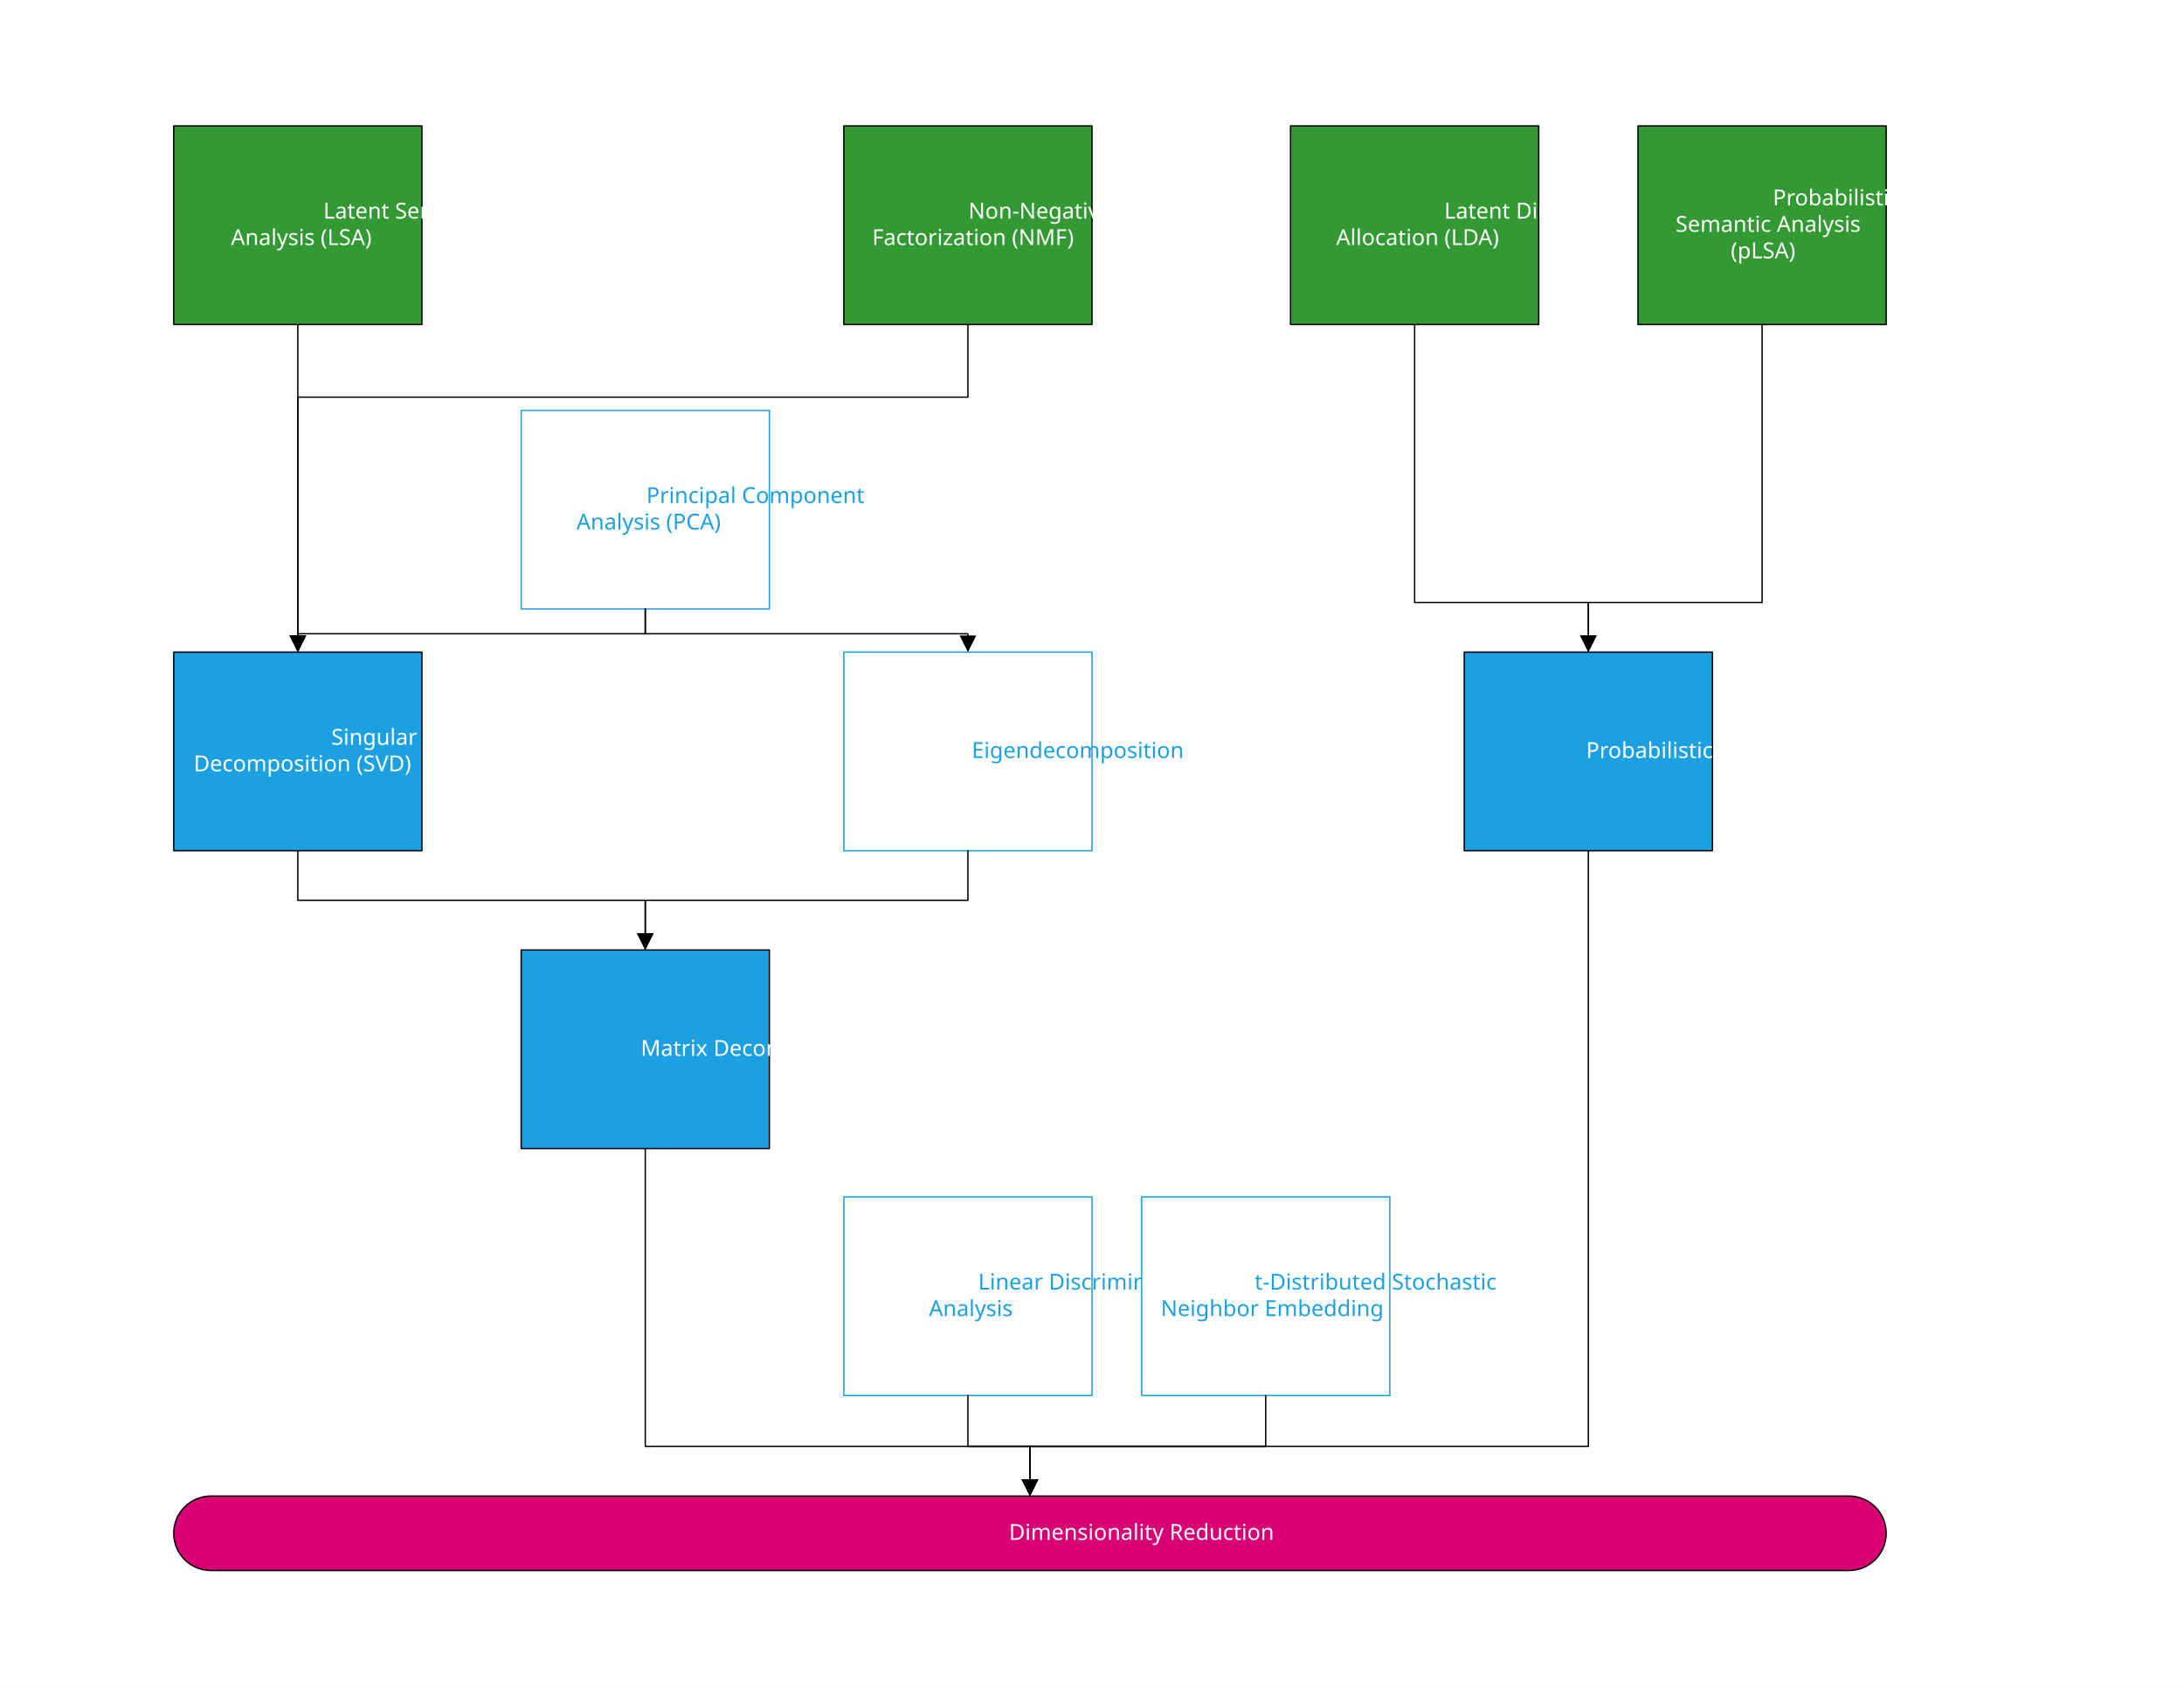
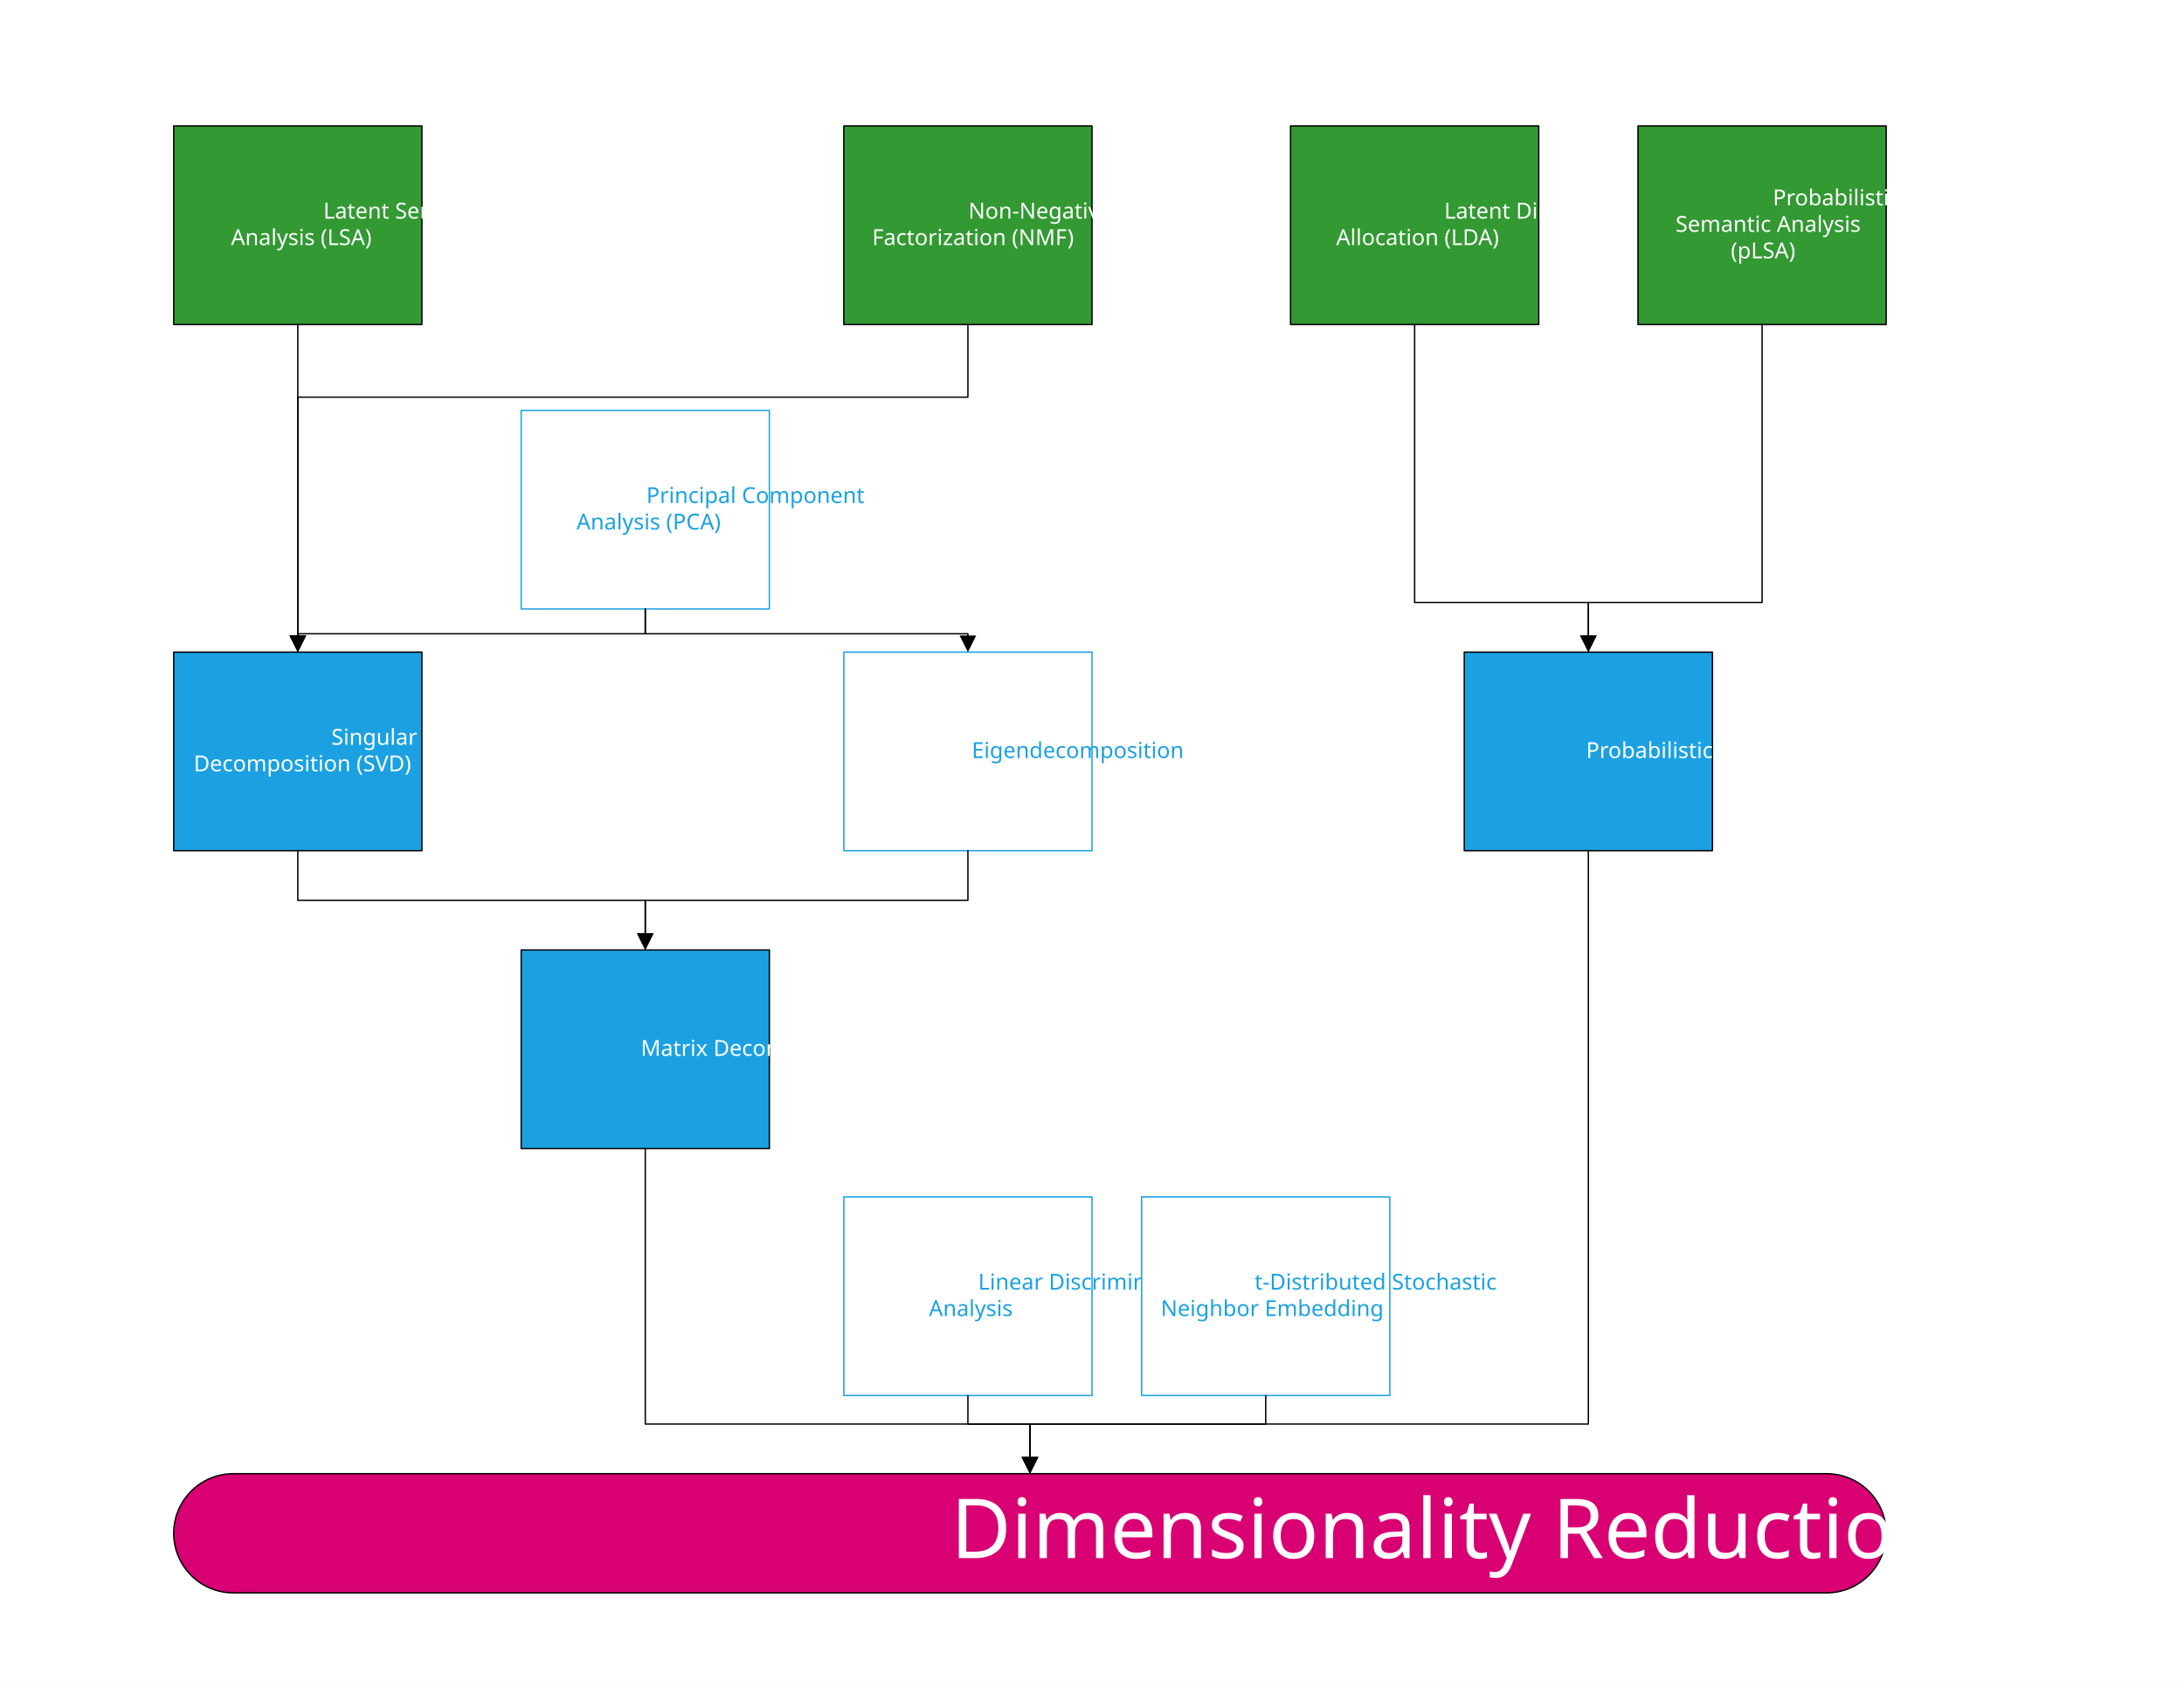
- <svg xmlns="http://www.w3.org/2000/svg" xmlns:ns1="http://schemas.microsoft.com/visio/2003/SVGExtensions/" xmlns:xlink="http://www.w3.org/1999/xlink" width="11in" height="8.5in" viewBox="0 0 792 612" xml:space="preserve" color-interpolation-filters="sRGB" class="st11">
+ <svg xmlns="http://www.w3.org/2000/svg" xmlns:ns1="http://schemas.microsoft.com/visio/2003/SVGExtensions/" xmlns:xlink="http://www.w3.org/1999/xlink" width="11in" height="8.5in" viewBox="0 0 792 612" xml:space="preserve" color-interpolation-filters="sRGB" class="st12">
  <ns1:documentProperties ns1:langID="1033" ns1:viewMarkup="false">
    <ns1:userDefs>
      <ns1:ud ns1:nameU="msvNoAutoConnect" ns1:val="VT0(0):26" />
    </ns1:userDefs>
  </ns1:documentProperties>
  <style type="text/css">
	
		.st1 {fill:url(#grad3-4);stroke:none;stroke-linecap:round;stroke-linejoin:round;stroke-width:0.5}
		.st2 {fill:#339933;stroke:#000000;stroke-linecap:round;stroke-linejoin:round;stroke-width:0.5}
		.st3 {fill:#ffffff;font-family:Segoe UI;font-size:0.667em}
		.st4 {font-size:1em}
		.st5 {fill:#1ba1e2;stroke:#000000;stroke-linecap:round;stroke-linejoin:round;stroke-width:0.5}
		.st6 {fill:#ffffff;stroke:#1ba1e2;stroke-linecap:round;stroke-linejoin:round;stroke-width:0.5}
		.st7 {fill:#1ba1e2;font-family:Segoe UI;font-size:0.667em}
		.st8 {fill:#d80073;stroke:#000000;stroke-linecap:round;stroke-linejoin:round;stroke-width:0.5}
- 		.st9 {marker-end:url(#mrkr4-55);stroke:#000000;stroke-linecap:round;stroke-linejoin:round;stroke-width:0.5}
- 		.st10 {fill:#000000;fill-opacity:1;stroke:#000000;stroke-opacity:1;stroke-width:0.166}
- 		.st11 {fill:none;fill-rule:evenodd;font-size:12px;overflow:visible;stroke-linecap:square;stroke-miterlimit:3}
+ 		.st9 {fill:#ffffff;font-family:Segoe UI;font-size:2.5em}
+ 		.st10 {marker-end:url(#mrkr4-55);stroke:#000000;stroke-linecap:round;stroke-linejoin:round;stroke-width:0.5}
+ 		.st11 {fill:#000000;fill-opacity:1;stroke:#000000;stroke-opacity:1;stroke-width:0.166}
+ 		.st12 {fill:none;fill-rule:evenodd;font-size:12px;overflow:visible;stroke-linecap:square;stroke-miterlimit:3}
	
	</style>
  <defs id="Patterns_And_Gradients">
    <radialGradient id="grad3-4" cx="0.5" cy="0.5" r="0.73">
      <stop offset="0" stop-color="#ffffff" stop-opacity="1" />
      <stop offset="1" stop-color="#ffffff" stop-opacity="1" />
    </radialGradient>
  </defs>
  <defs id="Markers">
    <g id="lend4">
      <path d="M 2 1 L 0 0 L 2 -1 L 2 1 " style="stroke:none" />
    </g>
-     <marker id="mrkr4-55" class="st10" ns1:arrowType="4" ns1:arrowSize="2" ns1:setback="12.08" refX="-12.08" orient="auto" markerUnits="strokeWidth" overflow="visible">
+     <marker id="mrkr4-55" class="st11" ns1:arrowType="4" ns1:arrowSize="2" ns1:setback="12.08" refX="-12.08" orient="auto" markerUnits="strokeWidth" overflow="visible">
      <use xlink:href="#lend4" transform="scale(-6.04,-6.04) " />
    </marker>
  </defs>
  <g ns1:mID="12" ns1:index="1" ns1:groupContext="backgroundPage">
    <ns1:userDefs>
      <ns1:ud ns1:nameU="msvThemeOrder" ns1:val="VT0(0):26" />
      <ns1:ud ns1:nameU="msvVisioCreated" ns1:prompt="" ns1:val="VT0(0):26" />
    </ns1:userDefs>
    <ns1:pageProperties width="11" height="8.5" ns1:drawingScale="1" ns1:pageScale="1" ns1:drawingUnits="0" ns1:shadowOffsetX="8.50394" ns1:shadowOffsetY="-8.50394" />
    <g id="shape1-1" ns1:mID="1" ns1:groupContext="shape">
      <ns1:userDefs>
        <ns1:ud ns1:nameU="Background" ns1:val="VT0(0):26" />
        <ns1:ud ns1:nameU="visVersion" ns1:val="VT0(15):26" />
        <ns1:ud ns1:nameU="msvShapeCategories" ns1:prompt="" ns1:val="VT4(DoNotContain)" />
        <ns1:ud ns1:nameU="msvVisioCreated" ns1:prompt="" ns1:val="VT0(0):26" />
      </ns1:userDefs>
      <rect x="0" y="0" width="792" height="612" class="st1" />
    </g>
  </g>
  <g ns1:mID="0" ns1:index="2" ns1:groupContext="foregroundPage">
    <ns1:userDefs>
      <ns1:ud ns1:nameU="msvThemeOrder" ns1:val="VT0(0):26" />
    </ns1:userDefs>
    <ns1:pageProperties ns1:drawingScale="1" ns1:pageScale="1" ns1:drawingUnits="0" ns1:shadowOffsetX="8.50394" ns1:shadowOffsetY="-8.50394" />
    <ns1:layer ns1:name="Connector" ns1:index="0" />
    <ns1:layer ns1:name="Flowchart" ns1:index="1" />
    <g id="shape60-5" ns1:mID="60" ns1:groupContext="shape" ns1:layerMember="1" transform="translate(63,-494.345)">
      <ns1:custProps>
        <ns1:cp ns1:nameU="Cost" ns1:lbl="Cost" ns1:prompt="" ns1:type="7" ns1:format="@" ns1:sortKey="" ns1:invis="false" ns1:ask="false" ns1:langID="1033" ns1:cal="0" />
        <ns1:cp ns1:nameU="ProcessNumber" ns1:lbl="Process Number" ns1:prompt="" ns1:type="2" ns1:format="" ns1:sortKey="" ns1:invis="false" ns1:ask="false" ns1:langID="1033" ns1:cal="0" />
        <ns1:cp ns1:nameU="Owner" ns1:lbl="Owner" ns1:prompt="" ns1:type="0" ns1:format="" ns1:sortKey="" ns1:invis="false" ns1:ask="false" ns1:langID="1033" ns1:cal="0" />
        <ns1:cp ns1:nameU="Function" ns1:lbl="Function" ns1:prompt="" ns1:type="0" ns1:format="" ns1:sortKey="" ns1:invis="false" ns1:ask="false" ns1:langID="1033" ns1:cal="0" ns1:val="VT4()" />
        <ns1:cp ns1:nameU="StartDate" ns1:lbl="Start Date" ns1:prompt="" ns1:type="5" ns1:format="" ns1:sortKey="" ns1:invis="false" ns1:ask="false" ns1:langID="1033" ns1:cal="0" />
        <ns1:cp ns1:nameU="EndDate" ns1:lbl="End Date" ns1:prompt="" ns1:type="5" ns1:format="" ns1:sortKey="" ns1:invis="false" ns1:ask="false" ns1:langID="1033" ns1:cal="0" />
        <ns1:cp ns1:nameU="Status" ns1:lbl="Status" ns1:prompt="" ns1:type="4" ns1:format=";Not Started;In Progress;Completed;Deferred;Waiting on Input" ns1:sortKey="" ns1:invis="false" ns1:ask="false" ns1:langID="1033" ns1:cal="0" ns1:val="VT4()" />
      </ns1:custProps>
      <ns1:userDefs>
        <ns1:ud ns1:nameU="visVersion" ns1:prompt="" ns1:val="VT0(15):26" />
        <ns1:ud ns1:nameU="DefaultWidth" ns1:prompt="" ns1:val="VT0(1):0" />
        <ns1:ud ns1:nameU="DefaultHeight" ns1:prompt="" ns1:val="VT0(0.75):0" />
        <ns1:ud ns1:nameU="ResizeTxtHeight" ns1:prompt="" ns1:val="VT0(0.75):0" />
      </ns1:userDefs>
      <ns1:textBlock ns1:margins="rect(2,2,2,2)" />
      <ns1:textRect cx="45" cy="576" width="90" height="72" />
      <rect x="0" y="540" width="90" height="72" class="st2" />
      <text x="16.79" y="573.6" class="st3" ns1:langID="1033">
        <ns1:paragraph ns1:horizAlign="1" />
        <ns1:tabList />Latent Semantic <tspan x="20.76" dy="1.2em" class="st4">Analysis (LSA)</tspan>
      </text>
    </g>
    <g id="shape61-9" ns1:mID="61" ns1:groupContext="shape" ns1:layerMember="1" transform="translate(306,-494.345)">
      <ns1:custProps>
        <ns1:cp ns1:nameU="Cost" ns1:lbl="Cost" ns1:prompt="" ns1:type="7" ns1:format="@" ns1:sortKey="" ns1:invis="false" ns1:ask="false" ns1:langID="1033" ns1:cal="0" />
        <ns1:cp ns1:nameU="ProcessNumber" ns1:lbl="Process Number" ns1:prompt="" ns1:type="2" ns1:format="" ns1:sortKey="" ns1:invis="false" ns1:ask="false" ns1:langID="1033" ns1:cal="0" />
        <ns1:cp ns1:nameU="Owner" ns1:lbl="Owner" ns1:prompt="" ns1:type="0" ns1:format="" ns1:sortKey="" ns1:invis="false" ns1:ask="false" ns1:langID="1033" ns1:cal="0" />
        <ns1:cp ns1:nameU="Function" ns1:lbl="Function" ns1:prompt="" ns1:type="0" ns1:format="" ns1:sortKey="" ns1:invis="false" ns1:ask="false" ns1:langID="1033" ns1:cal="0" ns1:val="VT4()" />
        <ns1:cp ns1:nameU="StartDate" ns1:lbl="Start Date" ns1:prompt="" ns1:type="5" ns1:format="" ns1:sortKey="" ns1:invis="false" ns1:ask="false" ns1:langID="1033" ns1:cal="0" />
        <ns1:cp ns1:nameU="EndDate" ns1:lbl="End Date" ns1:prompt="" ns1:type="5" ns1:format="" ns1:sortKey="" ns1:invis="false" ns1:ask="false" ns1:langID="1033" ns1:cal="0" />
        <ns1:cp ns1:nameU="Status" ns1:lbl="Status" ns1:prompt="" ns1:type="4" ns1:format=";Not Started;In Progress;Completed;Deferred;Waiting on Input" ns1:sortKey="" ns1:invis="false" ns1:ask="false" ns1:langID="1033" ns1:cal="0" ns1:val="VT4()" />
      </ns1:custProps>
      <ns1:userDefs>
        <ns1:ud ns1:nameU="visVersion" ns1:prompt="" ns1:val="VT0(15):26" />
        <ns1:ud ns1:nameU="DefaultWidth" ns1:prompt="" ns1:val="VT0(1):0" />
        <ns1:ud ns1:nameU="DefaultHeight" ns1:prompt="" ns1:val="VT0(0.75):0" />
        <ns1:ud ns1:nameU="ResizeTxtHeight" ns1:prompt="" ns1:val="VT0(0.75):0" />
      </ns1:userDefs>
      <ns1:textBlock ns1:margins="rect(2,2,2,2)" />
      <ns1:textRect cx="45" cy="576" width="90" height="72" />
      <rect x="0" y="540" width="90" height="72" class="st2" />
      <text x="7.72" y="573.6" class="st3" ns1:langID="1033">
        <ns1:paragraph ns1:horizAlign="1" />
        <ns1:tabList />Non-Negative Matrix <tspan x="10.28" dy="1.2em" class="st4">Factorization (NMF)</tspan>
      </text>
    </g>
    <g id="shape62-13" ns1:mID="62" ns1:groupContext="shape" ns1:layerMember="1" transform="translate(468,-494.345)">
      <ns1:custProps>
        <ns1:cp ns1:nameU="Cost" ns1:lbl="Cost" ns1:prompt="" ns1:type="7" ns1:format="@" ns1:sortKey="" ns1:invis="false" ns1:ask="false" ns1:langID="1033" ns1:cal="0" />
        <ns1:cp ns1:nameU="ProcessNumber" ns1:lbl="Process Number" ns1:prompt="" ns1:type="2" ns1:format="" ns1:sortKey="" ns1:invis="false" ns1:ask="false" ns1:langID="1033" ns1:cal="0" />
        <ns1:cp ns1:nameU="Owner" ns1:lbl="Owner" ns1:prompt="" ns1:type="0" ns1:format="" ns1:sortKey="" ns1:invis="false" ns1:ask="false" ns1:langID="1033" ns1:cal="0" />
        <ns1:cp ns1:nameU="Function" ns1:lbl="Function" ns1:prompt="" ns1:type="0" ns1:format="" ns1:sortKey="" ns1:invis="false" ns1:ask="false" ns1:langID="1033" ns1:cal="0" ns1:val="VT4()" />
        <ns1:cp ns1:nameU="StartDate" ns1:lbl="Start Date" ns1:prompt="" ns1:type="5" ns1:format="" ns1:sortKey="" ns1:invis="false" ns1:ask="false" ns1:langID="1033" ns1:cal="0" />
        <ns1:cp ns1:nameU="EndDate" ns1:lbl="End Date" ns1:prompt="" ns1:type="5" ns1:format="" ns1:sortKey="" ns1:invis="false" ns1:ask="false" ns1:langID="1033" ns1:cal="0" />
        <ns1:cp ns1:nameU="Status" ns1:lbl="Status" ns1:prompt="" ns1:type="4" ns1:format=";Not Started;In Progress;Completed;Deferred;Waiting on Input" ns1:sortKey="" ns1:invis="false" ns1:ask="false" ns1:langID="1033" ns1:cal="0" ns1:val="VT4()" />
      </ns1:custProps>
      <ns1:userDefs>
        <ns1:ud ns1:nameU="visVersion" ns1:prompt="" ns1:val="VT0(15):26" />
        <ns1:ud ns1:nameU="DefaultWidth" ns1:prompt="" ns1:val="VT0(1):0" />
        <ns1:ud ns1:nameU="DefaultHeight" ns1:prompt="" ns1:val="VT0(0.75):0" />
        <ns1:ud ns1:nameU="ResizeTxtHeight" ns1:prompt="" ns1:val="VT0(0.75):0" />
      </ns1:userDefs>
      <ns1:textBlock ns1:margins="rect(2,2,2,2)" />
      <ns1:textRect cx="45" cy="576" width="90" height="72" />
      <rect x="0" y="540" width="90" height="72" class="st2" />
      <text x="18.26" y="573.6" class="st3" ns1:langID="1033">
        <ns1:paragraph ns1:horizAlign="1" />
        <ns1:tabList />Latent Dirichlet <tspan x="16.55" dy="1.2em" class="st4">Allocation (LDA)</tspan>
      </text>
    </g>
    <g id="shape63-17" ns1:mID="63" ns1:groupContext="shape" ns1:layerMember="1" transform="translate(594,-494.345)">
      <ns1:custProps>
        <ns1:cp ns1:nameU="Cost" ns1:lbl="Cost" ns1:prompt="" ns1:type="7" ns1:format="@" ns1:sortKey="" ns1:invis="false" ns1:ask="false" ns1:langID="1033" ns1:cal="0" />
        <ns1:cp ns1:nameU="ProcessNumber" ns1:lbl="Process Number" ns1:prompt="" ns1:type="2" ns1:format="" ns1:sortKey="" ns1:invis="false" ns1:ask="false" ns1:langID="1033" ns1:cal="0" />
        <ns1:cp ns1:nameU="Owner" ns1:lbl="Owner" ns1:prompt="" ns1:type="0" ns1:format="" ns1:sortKey="" ns1:invis="false" ns1:ask="false" ns1:langID="1033" ns1:cal="0" />
        <ns1:cp ns1:nameU="Function" ns1:lbl="Function" ns1:prompt="" ns1:type="0" ns1:format="" ns1:sortKey="" ns1:invis="false" ns1:ask="false" ns1:langID="1033" ns1:cal="0" ns1:val="VT4()" />
        <ns1:cp ns1:nameU="StartDate" ns1:lbl="Start Date" ns1:prompt="" ns1:type="5" ns1:format="" ns1:sortKey="" ns1:invis="false" ns1:ask="false" ns1:langID="1033" ns1:cal="0" />
        <ns1:cp ns1:nameU="EndDate" ns1:lbl="End Date" ns1:prompt="" ns1:type="5" ns1:format="" ns1:sortKey="" ns1:invis="false" ns1:ask="false" ns1:langID="1033" ns1:cal="0" />
        <ns1:cp ns1:nameU="Status" ns1:lbl="Status" ns1:prompt="" ns1:type="4" ns1:format=";Not Started;In Progress;Completed;Deferred;Waiting on Input" ns1:sortKey="" ns1:invis="false" ns1:ask="false" ns1:langID="1033" ns1:cal="0" ns1:val="VT4()" />
      </ns1:custProps>
      <ns1:userDefs>
        <ns1:ud ns1:nameU="visVersion" ns1:prompt="" ns1:val="VT0(15):26" />
        <ns1:ud ns1:nameU="DefaultWidth" ns1:prompt="" ns1:val="VT0(1):0" />
        <ns1:ud ns1:nameU="DefaultHeight" ns1:prompt="" ns1:val="VT0(0.75):0" />
        <ns1:ud ns1:nameU="ResizeTxtHeight" ns1:prompt="" ns1:val="VT0(0.75):0" />
      </ns1:userDefs>
      <ns1:textBlock ns1:margins="rect(2,2,2,2)" />
      <ns1:textRect cx="45" cy="576" width="90" height="72" />
      <rect x="0" y="540" width="90" height="72" class="st2" />
      <text x="11.43" y="568.8" class="st3" ns1:langID="1033">
        <ns1:paragraph ns1:horizAlign="1" />
        <ns1:tabList />Probabilistic Latent <tspan x="13.63" dy="1.2em" class="st4">Semantic Analysis </tspan>
        <tspan x="33.65" dy="1.2em" class="st4">(pLSA)</tspan>
      </text>
    </g>
    <g id="shape64-22" ns1:mID="64" ns1:groupContext="shape" ns1:layerMember="1" transform="translate(63,-303.545)">
      <ns1:custProps>
        <ns1:cp ns1:nameU="Cost" ns1:lbl="Cost" ns1:prompt="" ns1:type="7" ns1:format="@" ns1:sortKey="" ns1:invis="false" ns1:ask="false" ns1:langID="1033" ns1:cal="0" />
        <ns1:cp ns1:nameU="ProcessNumber" ns1:lbl="Process Number" ns1:prompt="" ns1:type="2" ns1:format="" ns1:sortKey="" ns1:invis="false" ns1:ask="false" ns1:langID="1033" ns1:cal="0" />
        <ns1:cp ns1:nameU="Owner" ns1:lbl="Owner" ns1:prompt="" ns1:type="0" ns1:format="" ns1:sortKey="" ns1:invis="false" ns1:ask="false" ns1:langID="1033" ns1:cal="0" />
        <ns1:cp ns1:nameU="Function" ns1:lbl="Function" ns1:prompt="" ns1:type="0" ns1:format="" ns1:sortKey="" ns1:invis="false" ns1:ask="false" ns1:langID="1033" ns1:cal="0" ns1:val="VT4()" />
        <ns1:cp ns1:nameU="StartDate" ns1:lbl="Start Date" ns1:prompt="" ns1:type="5" ns1:format="" ns1:sortKey="" ns1:invis="false" ns1:ask="false" ns1:langID="1033" ns1:cal="0" />
        <ns1:cp ns1:nameU="EndDate" ns1:lbl="End Date" ns1:prompt="" ns1:type="5" ns1:format="" ns1:sortKey="" ns1:invis="false" ns1:ask="false" ns1:langID="1033" ns1:cal="0" />
        <ns1:cp ns1:nameU="Status" ns1:lbl="Status" ns1:prompt="" ns1:type="4" ns1:format=";Not Started;In Progress;Completed;Deferred;Waiting on Input" ns1:sortKey="" ns1:invis="false" ns1:ask="false" ns1:langID="1033" ns1:cal="0" ns1:val="VT4()" />
      </ns1:custProps>
      <ns1:userDefs>
        <ns1:ud ns1:nameU="visVersion" ns1:prompt="" ns1:val="VT0(15):26" />
        <ns1:ud ns1:nameU="DefaultWidth" ns1:prompt="" ns1:val="VT0(1):0" />
        <ns1:ud ns1:nameU="DefaultHeight" ns1:prompt="" ns1:val="VT0(0.75):0" />
        <ns1:ud ns1:nameU="ResizeTxtHeight" ns1:prompt="" ns1:val="VT0(0.75):0" />
      </ns1:userDefs>
      <ns1:textBlock ns1:margins="rect(2,2,2,2)" />
      <ns1:textRect cx="45" cy="576" width="90" height="72" />
      <rect x="0" y="540" width="90" height="72" class="st5" />
      <text x="19.69" y="573.6" class="st3" ns1:langID="1033">
        <ns1:paragraph ns1:horizAlign="1" />
        <ns1:tabList />Singular Value <tspan x="7.25" dy="1.2em" class="st4">Decomposition (SVD)</tspan>
      </text>
    </g>
    <g id="shape65-26" ns1:mID="65" ns1:groupContext="shape" ns1:layerMember="1" transform="translate(531,-303.545)">
      <ns1:custProps>
        <ns1:cp ns1:nameU="Cost" ns1:lbl="Cost" ns1:prompt="" ns1:type="7" ns1:format="@" ns1:sortKey="" ns1:invis="false" ns1:ask="false" ns1:langID="1033" ns1:cal="0" />
        <ns1:cp ns1:nameU="ProcessNumber" ns1:lbl="Process Number" ns1:prompt="" ns1:type="2" ns1:format="" ns1:sortKey="" ns1:invis="false" ns1:ask="false" ns1:langID="1033" ns1:cal="0" />
        <ns1:cp ns1:nameU="Owner" ns1:lbl="Owner" ns1:prompt="" ns1:type="0" ns1:format="" ns1:sortKey="" ns1:invis="false" ns1:ask="false" ns1:langID="1033" ns1:cal="0" />
        <ns1:cp ns1:nameU="Function" ns1:lbl="Function" ns1:prompt="" ns1:type="0" ns1:format="" ns1:sortKey="" ns1:invis="false" ns1:ask="false" ns1:langID="1033" ns1:cal="0" ns1:val="VT4()" />
        <ns1:cp ns1:nameU="StartDate" ns1:lbl="Start Date" ns1:prompt="" ns1:type="5" ns1:format="" ns1:sortKey="" ns1:invis="false" ns1:ask="false" ns1:langID="1033" ns1:cal="0" />
        <ns1:cp ns1:nameU="EndDate" ns1:lbl="End Date" ns1:prompt="" ns1:type="5" ns1:format="" ns1:sortKey="" ns1:invis="false" ns1:ask="false" ns1:langID="1033" ns1:cal="0" />
        <ns1:cp ns1:nameU="Status" ns1:lbl="Status" ns1:prompt="" ns1:type="4" ns1:format=";Not Started;In Progress;Completed;Deferred;Waiting on Input" ns1:sortKey="" ns1:invis="false" ns1:ask="false" ns1:langID="1033" ns1:cal="0" ns1:val="VT4()" />
      </ns1:custProps>
      <ns1:userDefs>
        <ns1:ud ns1:nameU="visVersion" ns1:prompt="" ns1:val="VT0(15):26" />
        <ns1:ud ns1:nameU="DefaultWidth" ns1:prompt="" ns1:val="VT0(1):0" />
        <ns1:ud ns1:nameU="DefaultHeight" ns1:prompt="" ns1:val="VT0(0.75):0" />
        <ns1:ud ns1:nameU="ResizeTxtHeight" ns1:prompt="" ns1:val="VT0(0.75):0" />
      </ns1:userDefs>
      <ns1:textBlock ns1:margins="rect(2,2,2,2)" />
      <ns1:textRect cx="45" cy="576" width="90" height="72" />
      <rect x="0" y="540" width="90" height="72" class="st5" />
      <text x="6.72" y="578.4" class="st3" ns1:langID="1033">
        <ns1:paragraph ns1:horizAlign="1" />
        <ns1:tabList />Probabilistic Methods</text>
    </g>
    <g id="shape66-29" ns1:mID="66" ns1:groupContext="shape" ns1:layerMember="1" transform="translate(189,-195.545)">
      <ns1:custProps>
        <ns1:cp ns1:nameU="Cost" ns1:lbl="Cost" ns1:prompt="" ns1:type="7" ns1:format="@" ns1:sortKey="" ns1:invis="false" ns1:ask="false" ns1:langID="1033" ns1:cal="0" />
        <ns1:cp ns1:nameU="ProcessNumber" ns1:lbl="Process Number" ns1:prompt="" ns1:type="2" ns1:format="" ns1:sortKey="" ns1:invis="false" ns1:ask="false" ns1:langID="1033" ns1:cal="0" />
        <ns1:cp ns1:nameU="Owner" ns1:lbl="Owner" ns1:prompt="" ns1:type="0" ns1:format="" ns1:sortKey="" ns1:invis="false" ns1:ask="false" ns1:langID="1033" ns1:cal="0" />
        <ns1:cp ns1:nameU="Function" ns1:lbl="Function" ns1:prompt="" ns1:type="0" ns1:format="" ns1:sortKey="" ns1:invis="false" ns1:ask="false" ns1:langID="1033" ns1:cal="0" ns1:val="VT4()" />
        <ns1:cp ns1:nameU="StartDate" ns1:lbl="Start Date" ns1:prompt="" ns1:type="5" ns1:format="" ns1:sortKey="" ns1:invis="false" ns1:ask="false" ns1:langID="1033" ns1:cal="0" />
        <ns1:cp ns1:nameU="EndDate" ns1:lbl="End Date" ns1:prompt="" ns1:type="5" ns1:format="" ns1:sortKey="" ns1:invis="false" ns1:ask="false" ns1:langID="1033" ns1:cal="0" />
        <ns1:cp ns1:nameU="Status" ns1:lbl="Status" ns1:prompt="" ns1:type="4" ns1:format=";Not Started;In Progress;Completed;Deferred;Waiting on Input" ns1:sortKey="" ns1:invis="false" ns1:ask="false" ns1:langID="1033" ns1:cal="0" ns1:val="VT4()" />
      </ns1:custProps>
      <ns1:userDefs>
        <ns1:ud ns1:nameU="visVersion" ns1:prompt="" ns1:val="VT0(15):26" />
        <ns1:ud ns1:nameU="DefaultWidth" ns1:prompt="" ns1:val="VT0(1):0" />
        <ns1:ud ns1:nameU="DefaultHeight" ns1:prompt="" ns1:val="VT0(0.75):0" />
        <ns1:ud ns1:nameU="ResizeTxtHeight" ns1:prompt="" ns1:val="VT0(0.75):0" />
      </ns1:userDefs>
      <ns1:textBlock ns1:margins="rect(2,2,2,2)" />
      <ns1:textRect cx="45" cy="576" width="90" height="72" />
      <rect x="0" y="540" width="90" height="72" class="st5" />
      <text x="5.9" y="578.4" class="st3" ns1:langID="1033">
        <ns1:paragraph ns1:horizAlign="1" />
        <ns1:tabList />Matrix Decomposition</text>
    </g>
    <g id="shape68-32" ns1:mID="68" ns1:groupContext="shape" ns1:layerMember="1" transform="translate(306,-303.545)">
      <ns1:custProps>
        <ns1:cp ns1:nameU="Cost" ns1:lbl="Cost" ns1:prompt="" ns1:type="7" ns1:format="@" ns1:sortKey="" ns1:invis="false" ns1:ask="false" ns1:langID="1033" ns1:cal="0" />
        <ns1:cp ns1:nameU="ProcessNumber" ns1:lbl="Process Number" ns1:prompt="" ns1:type="2" ns1:format="" ns1:sortKey="" ns1:invis="false" ns1:ask="false" ns1:langID="1033" ns1:cal="0" />
        <ns1:cp ns1:nameU="Owner" ns1:lbl="Owner" ns1:prompt="" ns1:type="0" ns1:format="" ns1:sortKey="" ns1:invis="false" ns1:ask="false" ns1:langID="1033" ns1:cal="0" />
        <ns1:cp ns1:nameU="Function" ns1:lbl="Function" ns1:prompt="" ns1:type="0" ns1:format="" ns1:sortKey="" ns1:invis="false" ns1:ask="false" ns1:langID="1033" ns1:cal="0" ns1:val="VT4()" />
        <ns1:cp ns1:nameU="StartDate" ns1:lbl="Start Date" ns1:prompt="" ns1:type="5" ns1:format="" ns1:sortKey="" ns1:invis="false" ns1:ask="false" ns1:langID="1033" ns1:cal="0" />
        <ns1:cp ns1:nameU="EndDate" ns1:lbl="End Date" ns1:prompt="" ns1:type="5" ns1:format="" ns1:sortKey="" ns1:invis="false" ns1:ask="false" ns1:langID="1033" ns1:cal="0" />
        <ns1:cp ns1:nameU="Status" ns1:lbl="Status" ns1:prompt="" ns1:type="4" ns1:format=";Not Started;In Progress;Completed;Deferred;Waiting on Input" ns1:sortKey="" ns1:invis="false" ns1:ask="false" ns1:langID="1033" ns1:cal="0" ns1:val="VT4()" />
      </ns1:custProps>
      <ns1:userDefs>
        <ns1:ud ns1:nameU="visVersion" ns1:prompt="" ns1:val="VT0(15):26" />
        <ns1:ud ns1:nameU="DefaultWidth" ns1:prompt="" ns1:val="VT0(1):0" />
        <ns1:ud ns1:nameU="DefaultHeight" ns1:prompt="" ns1:val="VT0(0.75):0" />
        <ns1:ud ns1:nameU="ResizeTxtHeight" ns1:prompt="" ns1:val="VT0(0.75):0" />
      </ns1:userDefs>
      <ns1:textBlock ns1:margins="rect(2,2,2,2)" />
      <ns1:textRect cx="45" cy="576" width="90" height="72" />
      <rect x="0" y="540" width="90" height="72" class="st6" />
      <text x="8.92" y="578.4" class="st7" ns1:langID="1033">
        <ns1:paragraph ns1:horizAlign="1" />
        <ns1:tabList />Eigendecomposition</text>
    </g>
    <g id="shape69-35" ns1:mID="69" ns1:groupContext="shape" ns1:layerMember="1" transform="translate(189,-391.2)">
      <ns1:custProps>
        <ns1:cp ns1:nameU="Cost" ns1:lbl="Cost" ns1:prompt="" ns1:type="7" ns1:format="@" ns1:sortKey="" ns1:invis="false" ns1:ask="false" ns1:langID="1033" ns1:cal="0" />
        <ns1:cp ns1:nameU="ProcessNumber" ns1:lbl="Process Number" ns1:prompt="" ns1:type="2" ns1:format="" ns1:sortKey="" ns1:invis="false" ns1:ask="false" ns1:langID="1033" ns1:cal="0" />
        <ns1:cp ns1:nameU="Owner" ns1:lbl="Owner" ns1:prompt="" ns1:type="0" ns1:format="" ns1:sortKey="" ns1:invis="false" ns1:ask="false" ns1:langID="1033" ns1:cal="0" />
        <ns1:cp ns1:nameU="Function" ns1:lbl="Function" ns1:prompt="" ns1:type="0" ns1:format="" ns1:sortKey="" ns1:invis="false" ns1:ask="false" ns1:langID="1033" ns1:cal="0" ns1:val="VT4()" />
        <ns1:cp ns1:nameU="StartDate" ns1:lbl="Start Date" ns1:prompt="" ns1:type="5" ns1:format="" ns1:sortKey="" ns1:invis="false" ns1:ask="false" ns1:langID="1033" ns1:cal="0" />
        <ns1:cp ns1:nameU="EndDate" ns1:lbl="End Date" ns1:prompt="" ns1:type="5" ns1:format="" ns1:sortKey="" ns1:invis="false" ns1:ask="false" ns1:langID="1033" ns1:cal="0" />
        <ns1:cp ns1:nameU="Status" ns1:lbl="Status" ns1:prompt="" ns1:type="4" ns1:format=";Not Started;In Progress;Completed;Deferred;Waiting on Input" ns1:sortKey="" ns1:invis="false" ns1:ask="false" ns1:langID="1033" ns1:cal="0" ns1:val="VT4()" />
      </ns1:custProps>
      <ns1:userDefs>
        <ns1:ud ns1:nameU="visVersion" ns1:prompt="" ns1:val="VT0(15):26" />
        <ns1:ud ns1:nameU="DefaultWidth" ns1:prompt="" ns1:val="VT0(1):0" />
        <ns1:ud ns1:nameU="DefaultHeight" ns1:prompt="" ns1:val="VT0(0.75):0" />
        <ns1:ud ns1:nameU="ResizeTxtHeight" ns1:prompt="" ns1:val="VT0(0.75):0" />
      </ns1:userDefs>
      <ns1:textBlock ns1:margins="rect(2,2,2,2)" />
      <ns1:textRect cx="45" cy="576" width="90" height="72" />
      <rect x="0" y="540" width="90" height="72" class="st6" />
      <text x="7.93" y="573.6" class="st7" ns1:langID="1033">
        <ns1:paragraph ns1:horizAlign="1" />
        <ns1:tabList />Principal Component <tspan x="20.05" dy="1.2em" class="st4">Analysis (PCA)</tspan>
      </text>
    </g>
    <g id="shape70-39" ns1:mID="70" ns1:groupContext="shape" ns1:layerMember="1" transform="translate(306,-106)">
      <ns1:custProps>
        <ns1:cp ns1:nameU="Cost" ns1:lbl="Cost" ns1:prompt="" ns1:type="7" ns1:format="@" ns1:sortKey="" ns1:invis="false" ns1:ask="false" ns1:langID="1033" ns1:cal="0" />
        <ns1:cp ns1:nameU="ProcessNumber" ns1:lbl="Process Number" ns1:prompt="" ns1:type="2" ns1:format="" ns1:sortKey="" ns1:invis="false" ns1:ask="false" ns1:langID="1033" ns1:cal="0" />
        <ns1:cp ns1:nameU="Owner" ns1:lbl="Owner" ns1:prompt="" ns1:type="0" ns1:format="" ns1:sortKey="" ns1:invis="false" ns1:ask="false" ns1:langID="1033" ns1:cal="0" />
        <ns1:cp ns1:nameU="Function" ns1:lbl="Function" ns1:prompt="" ns1:type="0" ns1:format="" ns1:sortKey="" ns1:invis="false" ns1:ask="false" ns1:langID="1033" ns1:cal="0" ns1:val="VT4()" />
        <ns1:cp ns1:nameU="StartDate" ns1:lbl="Start Date" ns1:prompt="" ns1:type="5" ns1:format="" ns1:sortKey="" ns1:invis="false" ns1:ask="false" ns1:langID="1033" ns1:cal="0" />
        <ns1:cp ns1:nameU="EndDate" ns1:lbl="End Date" ns1:prompt="" ns1:type="5" ns1:format="" ns1:sortKey="" ns1:invis="false" ns1:ask="false" ns1:langID="1033" ns1:cal="0" />
        <ns1:cp ns1:nameU="Status" ns1:lbl="Status" ns1:prompt="" ns1:type="4" ns1:format=";Not Started;In Progress;Completed;Deferred;Waiting on Input" ns1:sortKey="" ns1:invis="false" ns1:ask="false" ns1:langID="1033" ns1:cal="0" ns1:val="VT4()" />
      </ns1:custProps>
      <ns1:userDefs>
        <ns1:ud ns1:nameU="visVersion" ns1:prompt="" ns1:val="VT0(15):26" />
        <ns1:ud ns1:nameU="DefaultWidth" ns1:prompt="" ns1:val="VT0(1):0" />
        <ns1:ud ns1:nameU="DefaultHeight" ns1:prompt="" ns1:val="VT0(0.75):0" />
        <ns1:ud ns1:nameU="ResizeTxtHeight" ns1:prompt="" ns1:val="VT0(0.75):0" />
      </ns1:userDefs>
      <ns1:textBlock ns1:margins="rect(2,2,2,2)" />
      <ns1:textRect cx="45" cy="576" width="90" height="72" />
      <rect x="0" y="540" width="90" height="72" class="st6" />
      <text x="11.26" y="573.6" class="st7" ns1:langID="1033">
        <ns1:paragraph ns1:horizAlign="1" />
        <ns1:tabList />Linear Discriminant <tspan x="30.85" dy="1.2em" class="st4">Analysis</tspan>
      </text>
    </g>
    <g id="shape71-43" ns1:mID="71" ns1:groupContext="shape" ns1:layerMember="1" transform="translate(414,-106)">
      <ns1:custProps>
        <ns1:cp ns1:nameU="Cost" ns1:lbl="Cost" ns1:prompt="" ns1:type="7" ns1:format="@" ns1:sortKey="" ns1:invis="false" ns1:ask="false" ns1:langID="1033" ns1:cal="0" />
        <ns1:cp ns1:nameU="ProcessNumber" ns1:lbl="Process Number" ns1:prompt="" ns1:type="2" ns1:format="" ns1:sortKey="" ns1:invis="false" ns1:ask="false" ns1:langID="1033" ns1:cal="0" />
        <ns1:cp ns1:nameU="Owner" ns1:lbl="Owner" ns1:prompt="" ns1:type="0" ns1:format="" ns1:sortKey="" ns1:invis="false" ns1:ask="false" ns1:langID="1033" ns1:cal="0" />
        <ns1:cp ns1:nameU="Function" ns1:lbl="Function" ns1:prompt="" ns1:type="0" ns1:format="" ns1:sortKey="" ns1:invis="false" ns1:ask="false" ns1:langID="1033" ns1:cal="0" ns1:val="VT4()" />
        <ns1:cp ns1:nameU="StartDate" ns1:lbl="Start Date" ns1:prompt="" ns1:type="5" ns1:format="" ns1:sortKey="" ns1:invis="false" ns1:ask="false" ns1:langID="1033" ns1:cal="0" />
        <ns1:cp ns1:nameU="EndDate" ns1:lbl="End Date" ns1:prompt="" ns1:type="5" ns1:format="" ns1:sortKey="" ns1:invis="false" ns1:ask="false" ns1:langID="1033" ns1:cal="0" />
        <ns1:cp ns1:nameU="Status" ns1:lbl="Status" ns1:prompt="" ns1:type="4" ns1:format=";Not Started;In Progress;Completed;Deferred;Waiting on Input" ns1:sortKey="" ns1:invis="false" ns1:ask="false" ns1:langID="1033" ns1:cal="0" ns1:val="VT4()" />
      </ns1:custProps>
      <ns1:userDefs>
        <ns1:ud ns1:nameU="visVersion" ns1:prompt="" ns1:val="VT0(15):26" />
        <ns1:ud ns1:nameU="DefaultWidth" ns1:prompt="" ns1:val="VT0(1):0" />
        <ns1:ud ns1:nameU="DefaultHeight" ns1:prompt="" ns1:val="VT0(0.75):0" />
        <ns1:ud ns1:nameU="ResizeTxtHeight" ns1:prompt="" ns1:val="VT0(0.75):0" />
      </ns1:userDefs>
      <ns1:textBlock ns1:margins="rect(2,2,2,2)" />
      <ns1:textRect cx="45" cy="576" width="90" height="72" />
      <rect x="0" y="540" width="90" height="72" class="st6" />
      <text x="3.51" y="573.6" class="st7" ns1:langID="1033">
        <ns1:paragraph ns1:horizAlign="1" />
        <ns1:tabList />t-Distributed Stochastic <tspan x="6.94" dy="1.2em" class="st4">Neighbor Embedding</tspan>
      </text>
    </g>
-     <g id="shape86-47" ns1:mID="86" ns1:groupContext="shape" ns1:layerMember="1" transform="translate(63,-42.5455)">
+     <g id="shape86-47" ns1:mID="86" ns1:groupContext="shape" ns1:layerMember="1" transform="translate(63,-34.4455)">
      <ns1:custProps>
        <ns1:cp ns1:nameU="Cost" ns1:lbl="Cost" ns1:prompt="" ns1:type="7" ns1:format="@" ns1:sortKey="" ns1:invis="false" ns1:ask="false" ns1:langID="1033" ns1:cal="0" />
        <ns1:cp ns1:nameU="ProcessNumber" ns1:lbl="Process Number" ns1:prompt="" ns1:type="2" ns1:format="" ns1:sortKey="" ns1:invis="false" ns1:ask="false" ns1:langID="1033" ns1:cal="0" />
        <ns1:cp ns1:nameU="Owner" ns1:lbl="Owner" ns1:prompt="" ns1:type="0" ns1:format="" ns1:sortKey="" ns1:invis="false" ns1:ask="false" ns1:langID="1033" ns1:cal="0" />
        <ns1:cp ns1:nameU="Function" ns1:lbl="Function" ns1:prompt="" ns1:type="0" ns1:format="" ns1:sortKey="" ns1:invis="false" ns1:ask="false" ns1:langID="1033" ns1:cal="0" ns1:val="VT4()" />
        <ns1:cp ns1:nameU="StartDate" ns1:lbl="Start Date" ns1:prompt="" ns1:type="5" ns1:format="" ns1:sortKey="" ns1:invis="false" ns1:ask="false" ns1:langID="1033" ns1:cal="0" />
        <ns1:cp ns1:nameU="EndDate" ns1:lbl="End Date" ns1:prompt="" ns1:type="5" ns1:format="" ns1:sortKey="" ns1:invis="false" ns1:ask="false" ns1:langID="1033" ns1:cal="0" />
        <ns1:cp ns1:nameU="Status" ns1:lbl="Status" ns1:prompt="" ns1:type="4" ns1:format=";Not Started;In Progress;Completed;Deferred;Waiting on Input" ns1:sortKey="" ns1:invis="false" ns1:ask="false" ns1:langID="1033" ns1:cal="0" ns1:val="VT4()" />
      </ns1:custProps>
      <ns1:userDefs>
        <ns1:ud ns1:nameU="visVersion" ns1:prompt="" ns1:val="VT0(15):26" />
        <ns1:ud ns1:nameU="DefaultWidth" ns1:prompt="" ns1:val="VT0(1):0" />
        <ns1:ud ns1:nameU="DefaultHeight" ns1:prompt="" ns1:val="VT0(0.375):0" />
        <ns1:ud ns1:nameU="ResizeTxtHeight" ns1:prompt="" ns1:val="VT0(0.375):0" />
-       </ns1:userDefs>
-       <ns1:textBlock ns1:margins="rect(2,2,2,2)" />
-       <ns1:textRect cx="310.5" cy="598.5" width="621" height="27" />
-       <path d="M13.5 612 L607.5 612 A13.5 13.5 -180 0 0 607.5 585 L13.5 585 A13.5 13.5 -180 1 0 13.5 612 Z" class="st8" />
-       <text x="265.41" y="600.9" class="st3" ns1:langID="1033">
+         <ns1:ud ns1:nameU="ResizeTxtHeight" ns1:prompt="" ns1:val="VT0(0.6):1" />
+       </ns1:userDefs>
+       <ns1:textBlock ns1:margins="rect(2,2,2,2)" />
+       <ns1:textRect cx="310.5" cy="590.4" width="621" height="43.2" />
+       <path d="M21.6 612 L599.4 612 A21.6 21.6 -180 0 0 599.4 568.8 L21.6 568.8 A21.6 21.6 -180 1 0 21.6 612 Z" class="st8" />
+       <text x="141.41" y="599.4" class="st9" ns1:langID="1033">
        <ns1:paragraph ns1:horizAlign="1" />
        <ns1:tabList />Dimensionality Reduction</text>
    </g>
    <g id="shape100-50" ns1:mID="100" ns1:groupContext="shape" ns1:layerMember="0" transform="translate(99,-494.345)">
-       <path d="M9 612 L9 724.76" class="st9" />
+       <path d="M9 612 L9 724.76" class="st10" />
    </g>
    <g id="shape101-56" ns1:mID="101" ns1:groupContext="shape" ns1:layerMember="0" transform="translate(351,-494.345)">
-       <path d="M0 612 L0 638.35 L-243 638.35 L-243 724.76" class="st9" />
+       <path d="M0 612 L0 638.35 L-243 638.35 L-243 724.76" class="st10" />
    </g>
    <g id="shape103-61" ns1:mID="103" ns1:groupContext="shape" ns1:layerMember="0" transform="translate(234,-392.373)">
-       <path d="M0 613.17 L0 622.17 L117 622.17 L117 622.79" class="st9" />
+       <path d="M0 613.17 L0 622.17 L117 622.17 L117 622.79" class="st10" />
    </g>
    <g id="shape104-66" ns1:mID="104" ns1:groupContext="shape" ns1:layerMember="0" transform="translate(108,-303.545)">
-       <path d="M0 612 L0 630 L126 630 L126 641.96" class="st9" />
+       <path d="M0 612 L0 630 L126 630 L126 641.96" class="st10" />
    </g>
    <g id="shape105-71" ns1:mID="105" ns1:groupContext="shape" ns1:layerMember="0" transform="translate(351,-303.545)">
-       <path d="M0 612 L0 630 L-117 630 L-117 641.96" class="st9" />
+       <path d="M0 612 L0 630 L-117 630 L-117 641.96" class="st10" />
    </g>
    <g id="shape106-76" ns1:mID="106" ns1:groupContext="shape" ns1:layerMember="0" transform="translate(513,-494.345)">
-       <path d="M0 612 L0 712.8 L63 712.8 L63 724.76" class="st9" />
+       <path d="M0 612 L0 712.8 L63 712.8 L63 724.76" class="st10" />
    </g>
    <g id="shape107-81" ns1:mID="107" ns1:groupContext="shape" ns1:layerMember="0" transform="translate(639,-494.345)">
-       <path d="M0 612 L0 712.8 L-63 712.8 L-63 724.76" class="st9" />
+       <path d="M0 612 L0 712.8 L-63 712.8 L-63 724.76" class="st10" />
    </g>
    <g id="shape108-86" ns1:mID="108" ns1:groupContext="shape" ns1:layerMember="0" transform="translate(576,-303.545)">
-       <path d="M0 612 L0 828 L-202.5 828 L-202.5 839.96" class="st9" />
+       <path d="M0 612 L0 819.9 L-202.5 819.9 L-202.5 831.86" class="st10" />
    </g>
    <g id="shape109-91" ns1:mID="109" ns1:groupContext="shape" ns1:layerMember="0" transform="translate(459,-106)">
-       <path d="M0 612 L0 630.45 L-85.5 630.45 L-85.5 642.41" class="st9" />
+       <path d="M0 612 L0 622.35 L-85.5 622.35 L-85.5 634.31" class="st10" />
    </g>
    <g id="shape110-96" ns1:mID="110" ns1:groupContext="shape" ns1:layerMember="0" transform="translate(351,-106)">
-       <path d="M0 612 L0 630.45 L22.5 630.45 L22.5 642.41" class="st9" />
+       <path d="M0 612 L0 622.35 L22.5 622.35 L22.5 634.31" class="st10" />
    </g>
    <g id="shape111-101" ns1:mID="111" ns1:groupContext="shape" ns1:layerMember="0" transform="translate(234,-195.545)">
-       <path d="M0 612 L0 720 L139.5 720 L139.5 731.96" class="st9" />
+       <path d="M0 612 L0 711.9 L139.5 711.9 L139.5 723.86" class="st10" />
    </g>
    <g id="shape114-106" ns1:mID="114" ns1:groupContext="shape" ns1:layerMember="0" transform="translate(234,-392.373)">
-       <path d="M0 613.17 L0 622.17 L-126 622.17 L-126 622.79" class="st9" />
+       <path d="M0 613.17 L0 622.17 L-126 622.17 L-126 622.79" class="st10" />
    </g>
  </g>
</svg>
